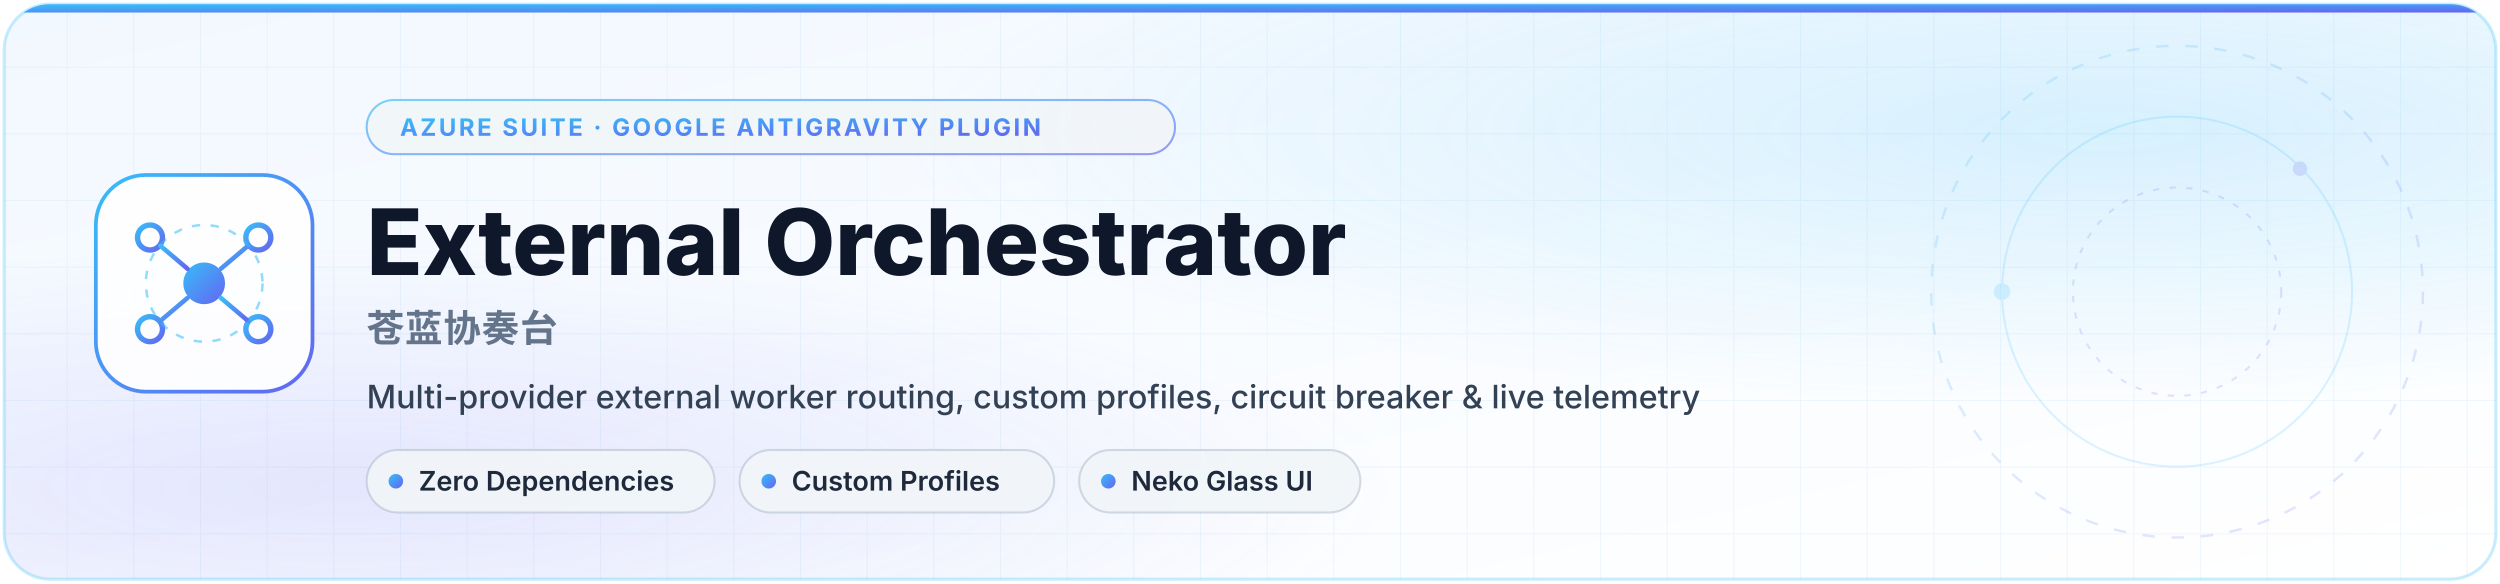
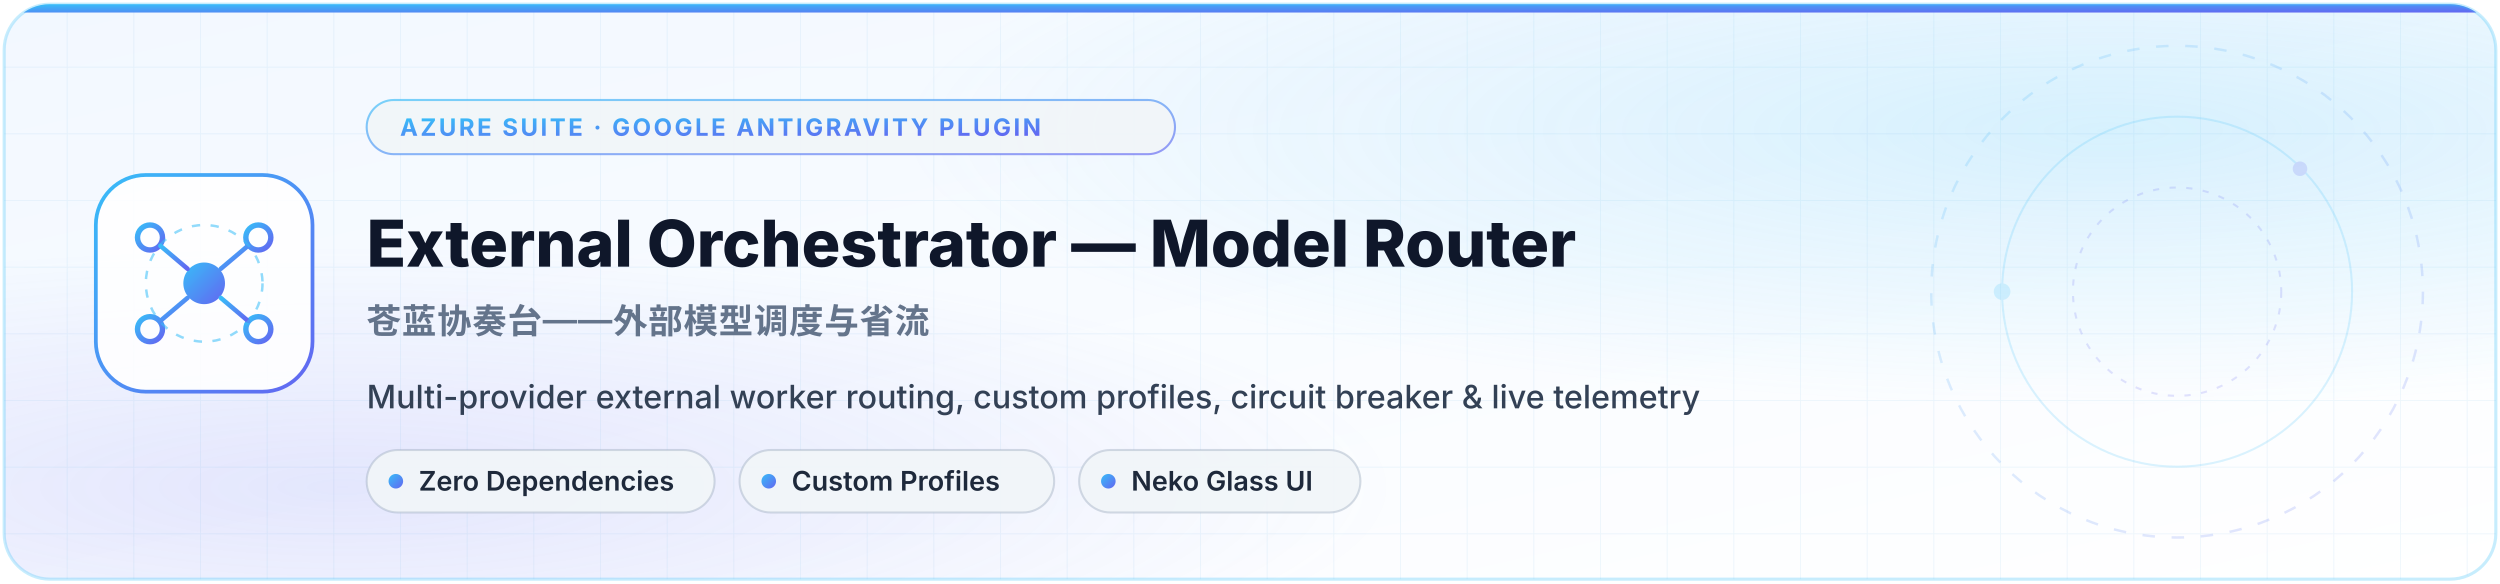
- <svg xmlns="http://www.w3.org/2000/svg" viewBox="0 0 1200 280" width="1200" height="280" role="img" aria-label="External Orchestrator">
+ <svg xmlns="http://www.w3.org/2000/svg" viewBox="0 0 1200 280" width="1200" height="280" role="img" aria-label="External Orchestrator — Model Router">
  <defs>
    <linearGradient id="bgGrad" x1="0%" y1="0%" x2="100%" y2="100%">
      <stop offset="0%" stop-color="#f2f8ff" />
      <stop offset="100%" stop-color="#ffffff" />
    </linearGradient>
    <linearGradient id="accentGrad" x1="0%" y1="0%" x2="100%" y2="100%">
      <stop offset="0%" stop-color="#38bdf8" />
      <stop offset="100%" stop-color="#6366f1" />
    </linearGradient>
    <radialGradient id="glow1" cx="84%" cy="22%" r="48%">
      <stop offset="0%" stop-color="#38bdf8" stop-opacity="0.18" />
      <stop offset="100%" stop-color="#38bdf8" stop-opacity="0" />
    </radialGradient>
    <radialGradient id="glow2" cx="14%" cy="84%" r="42%">
      <stop offset="0%" stop-color="#6366f1" stop-opacity="0.14" />
      <stop offset="100%" stop-color="#6366f1" stop-opacity="0" />
    </radialGradient>
    <pattern id="gridPat" width="32" height="32" patternUnits="userSpaceOnUse">
      <path d="M 32 0 L 0 0 0 32" fill="none" stroke="#0284c7" stroke-width="0.8" stroke-opacity="0.07" />
    </pattern>
    <clipPath id="outerClip">
      <rect x="2" y="2" width="1196" height="276" rx="22" />
    </clipPath>
  </defs>
  <g clip-path="url(#outerClip)">
    <rect x="2" y="2" width="1196" height="276" rx="22" fill="url(#bgGrad)" />
    <rect x="2" y="2" width="1196" height="276" fill="url(#gridPat)" />
    <rect x="2" y="2" width="1196" height="276" fill="url(#glow1)" />
    <rect x="2" y="2" width="1196" height="276" fill="url(#glow2)" />
    <rect x="2" y="2" width="1196" height="4" fill="url(#accentGrad)" />
    <g opacity="0.18" transform="translate(1045, 140)">
      <circle cx="0" cy="0" r="118" fill="none" stroke="url(#accentGrad)" stroke-width="1.2" stroke-dasharray="6 8" />
      <circle cx="0" cy="0" r="84" fill="none" stroke="#38bdf8" stroke-width="1" />
      <circle cx="0" cy="0" r="50" fill="none" stroke="#6366f1" stroke-width="1" stroke-dasharray="3 5" />
      <circle cx="-84" cy="0" r="4" fill="#38bdf8" />
      <circle cx="59" cy="-59" r="3.5" fill="#6366f1" />
    </g>
    <g transform="translate(46, 84)">
      <rect width="104" height="104" rx="24" fill="rgba(255,255,255,0.86)" stroke="url(#accentGrad)" stroke-width="1.8" />
      <g transform="translate(4, 4)">
        <circle cx="48" cy="48" r="10" fill="url(#accentGrad)" />
        <circle cx="22" cy="26" r="6" fill="none" stroke="url(#accentGrad)" stroke-width="2.6" />
        <circle cx="74" cy="26" r="6" fill="none" stroke="url(#accentGrad)" stroke-width="2.6" />
        <circle cx="22" cy="70" r="6" fill="none" stroke="url(#accentGrad)" stroke-width="2.6" />
        <circle cx="74" cy="70" r="6" fill="none" stroke="url(#accentGrad)" stroke-width="2.6" />
        <line x1="27" y1="30" x2="40" y2="41" stroke="url(#accentGrad)" stroke-width="2.2" stroke-linecap="round" />
        <line x1="69" y1="30" x2="56" y2="41" stroke="url(#accentGrad)" stroke-width="2.2" stroke-linecap="round" />
        <line x1="27" y1="66" x2="40" y2="55" stroke="url(#accentGrad)" stroke-width="2.2" stroke-linecap="round" />
        <line x1="69" y1="66" x2="56" y2="55" stroke="url(#accentGrad)" stroke-width="2.2" stroke-linecap="round" />
        <circle cx="48" cy="48" r="28" fill="none" stroke="#38bdf8" stroke-width="1.2" stroke-dasharray="4 5" opacity="0.55" />
      </g>
    </g>
    <g transform="translate(176, 48)">
      <rect width="388" height="26" rx="13" fill="rgba(241,245,249,0.92)" stroke="url(#accentGrad)" stroke-width="1" stroke-opacity="0.65" />
      <text x="16" y="17.2" font-size="11.5" font-weight="700" letter-spacing="1.2" fill="url(#accentGrad)" font-family="-apple-system, BlinkMacSystemFont, 'Segoe UI', 'PingFang SC', 'Microsoft YaHei', sans-serif">AZURE SUITE  ·  GOOGLE ANTIGRAVITY PLUGIN</text>
    </g>
-     <text x="176" y="132" font-size="44" font-weight="800" fill="#0f172a" font-family="-apple-system, BlinkMacSystemFont, 'Segoe UI', 'PingFang SC', 'Microsoft YaHei', sans-serif">External Orchestrator</text>
-     <text x="176" y="164" font-size="18" font-weight="600" fill="#64748b" letter-spacing="0.4" font-family="-apple-system, BlinkMacSystemFont, 'Segoe UI', 'PingFang SC', 'Microsoft YaHei', sans-serif">苍蓝协奏台</text>
+     <text x="176" y="128" font-size="31" font-weight="800" fill="#0f172a" font-family="-apple-system, BlinkMacSystemFont, 'Segoe UI', 'PingFang SC', 'Microsoft YaHei', sans-serif">External Orchestrator — Model Router</text>
+     <text x="176" y="160" font-size="16.5" font-weight="600" fill="#64748b" letter-spacing="0.4" font-family="-apple-system, BlinkMacSystemFont, 'Segoe UI', 'PingFang SC', 'Microsoft YaHei', sans-serif">苍蓝协奏台——外部模型调度与省流</text>
    <text x="176" y="196" font-size="15.5" font-weight="500" fill="#334155" font-family="-apple-system, BlinkMacSystemFont, 'Segoe UI', 'PingFang SC', 'Microsoft YaHei', sans-serif">Multi-provider external worker routing, custom profiles, circuit breaker &amp; live telemetry</text>
    <g transform="translate(176, 216)">
      <rect width="167" height="30" rx="15" fill="rgba(241,245,249,0.92)" stroke="rgba(148,163,184,0.38)" stroke-width="1" />
      <circle cx="14" cy="15" r="3.5" fill="url(#accentGrad)" />
      <text x="25" y="19.5" font-size="13" font-weight="600" fill="#1e293b" font-family="-apple-system, BlinkMacSystemFont, 'Segoe UI', 'PingFang SC', 'Microsoft YaHei', sans-serif">Zero Dependencies</text>
    </g>
    <g transform="translate(355, 216)">
      <rect width="151" height="30" rx="15" fill="rgba(241,245,249,0.92)" stroke="rgba(148,163,184,0.38)" stroke-width="1" />
      <circle cx="14" cy="15" r="3.5" fill="url(#accentGrad)" />
      <text x="25" y="19.5" font-size="13" font-weight="600" fill="#1e293b" font-family="-apple-system, BlinkMacSystemFont, 'Segoe UI', 'PingFang SC', 'Microsoft YaHei', sans-serif">Custom Profiles</text>
    </g>
    <g transform="translate(518, 216)">
      <rect width="135" height="30" rx="15" fill="rgba(241,245,249,0.92)" stroke="rgba(148,163,184,0.38)" stroke-width="1" />
      <circle cx="14" cy="15" r="3.5" fill="url(#accentGrad)" />
      <text x="25" y="19.5" font-size="13" font-weight="600" fill="#1e293b" font-family="-apple-system, BlinkMacSystemFont, 'Segoe UI', 'PingFang SC', 'Microsoft YaHei', sans-serif">Neko Glass UI</text>
    </g>
  </g>
  <rect x="2" y="2" width="1196" height="276" rx="22" fill="none" stroke="rgba(56,189,248,0.28)" stroke-width="1.5" />
</svg>
